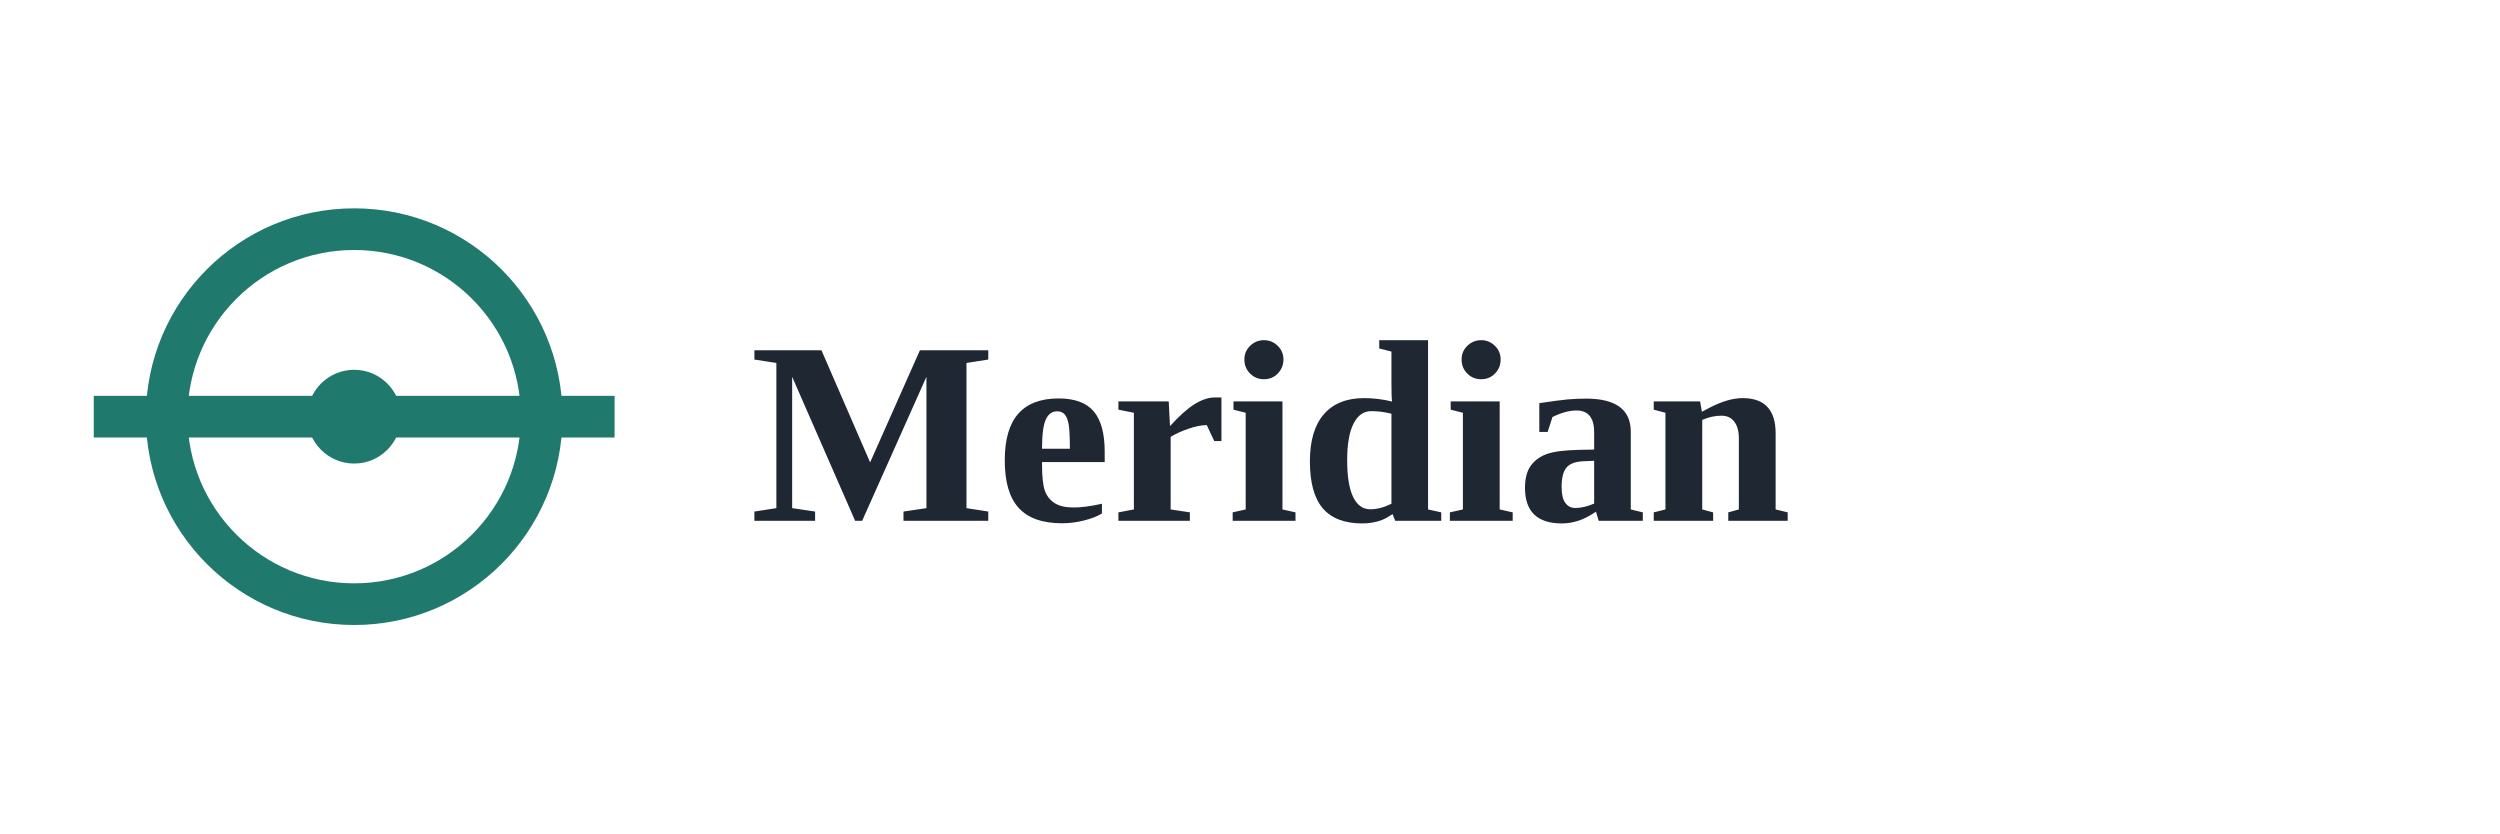
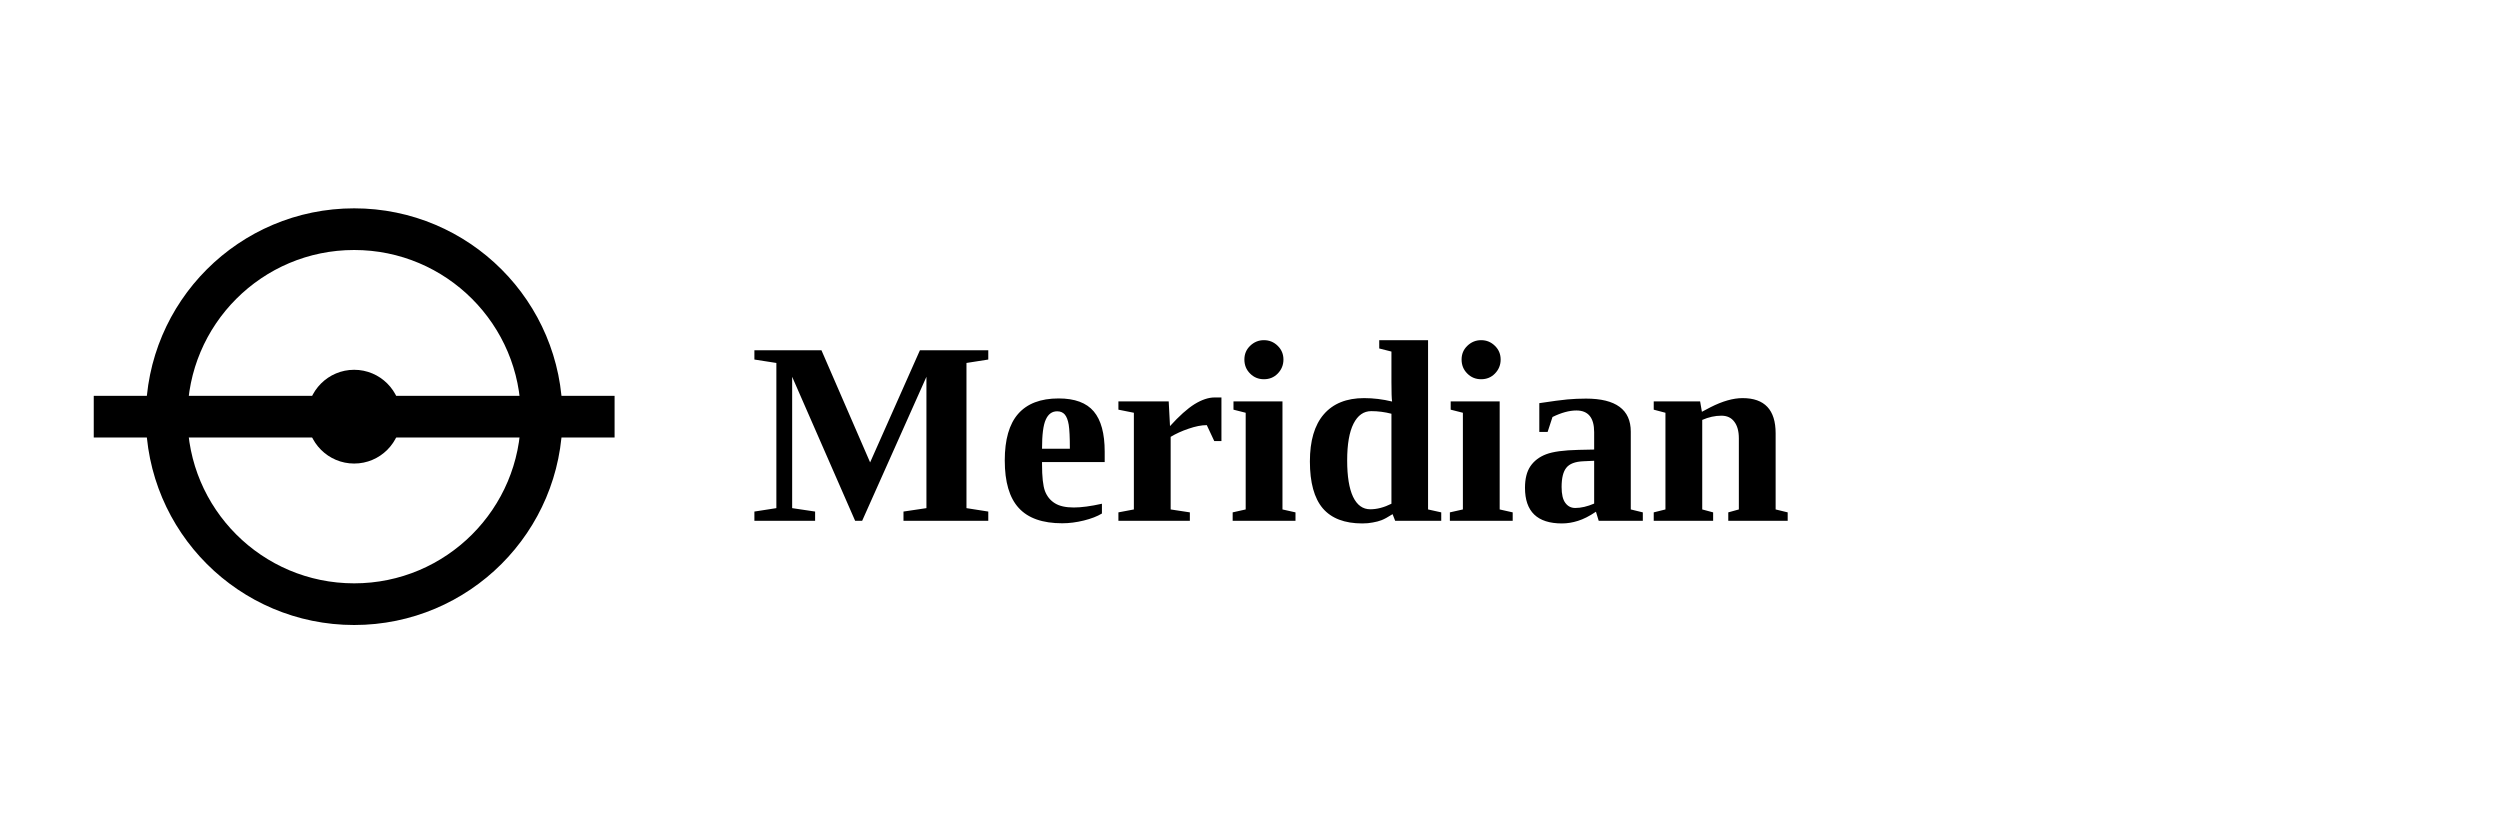
- <svg xmlns="http://www.w3.org/2000/svg" viewBox="0 0 240 80" role="img" aria-label="Meridian">
-   <circle cx="34" cy="40" r="18" fill="none" stroke="#1f7a6d" stroke-width="4" />
-   <line x1="9" y1="40" x2="59" y2="40" stroke="#1f7a6d" stroke-width="4" />
-   <circle cx="34" cy="40" r="4.5" fill="#1f7a6d" />
-   <text x="72" y="50" font-family="Georgia, 'Times New Roman', serif" font-size="25" font-weight="600" fill="#1f2733">Meridian</text>
+ <svg xmlns="http://www.w3.org/2000/svg" viewBox="0 0 240 80">
+   <g fill="none" stroke="currentColor">
+     <circle cx="34" cy="40" r="18" stroke-width="4" />
+     <line x1="9" y1="40" x2="59" y2="40" stroke-width="4" />
+   </g>
+   <circle cx="34" cy="40" r="4.5" fill="currentColor" />
+   <text x="72" y="50" font-family="Georgia, Times New Roman, serif" font-size="25" font-weight="600" fill="currentColor">Meridian</text>
</svg>
